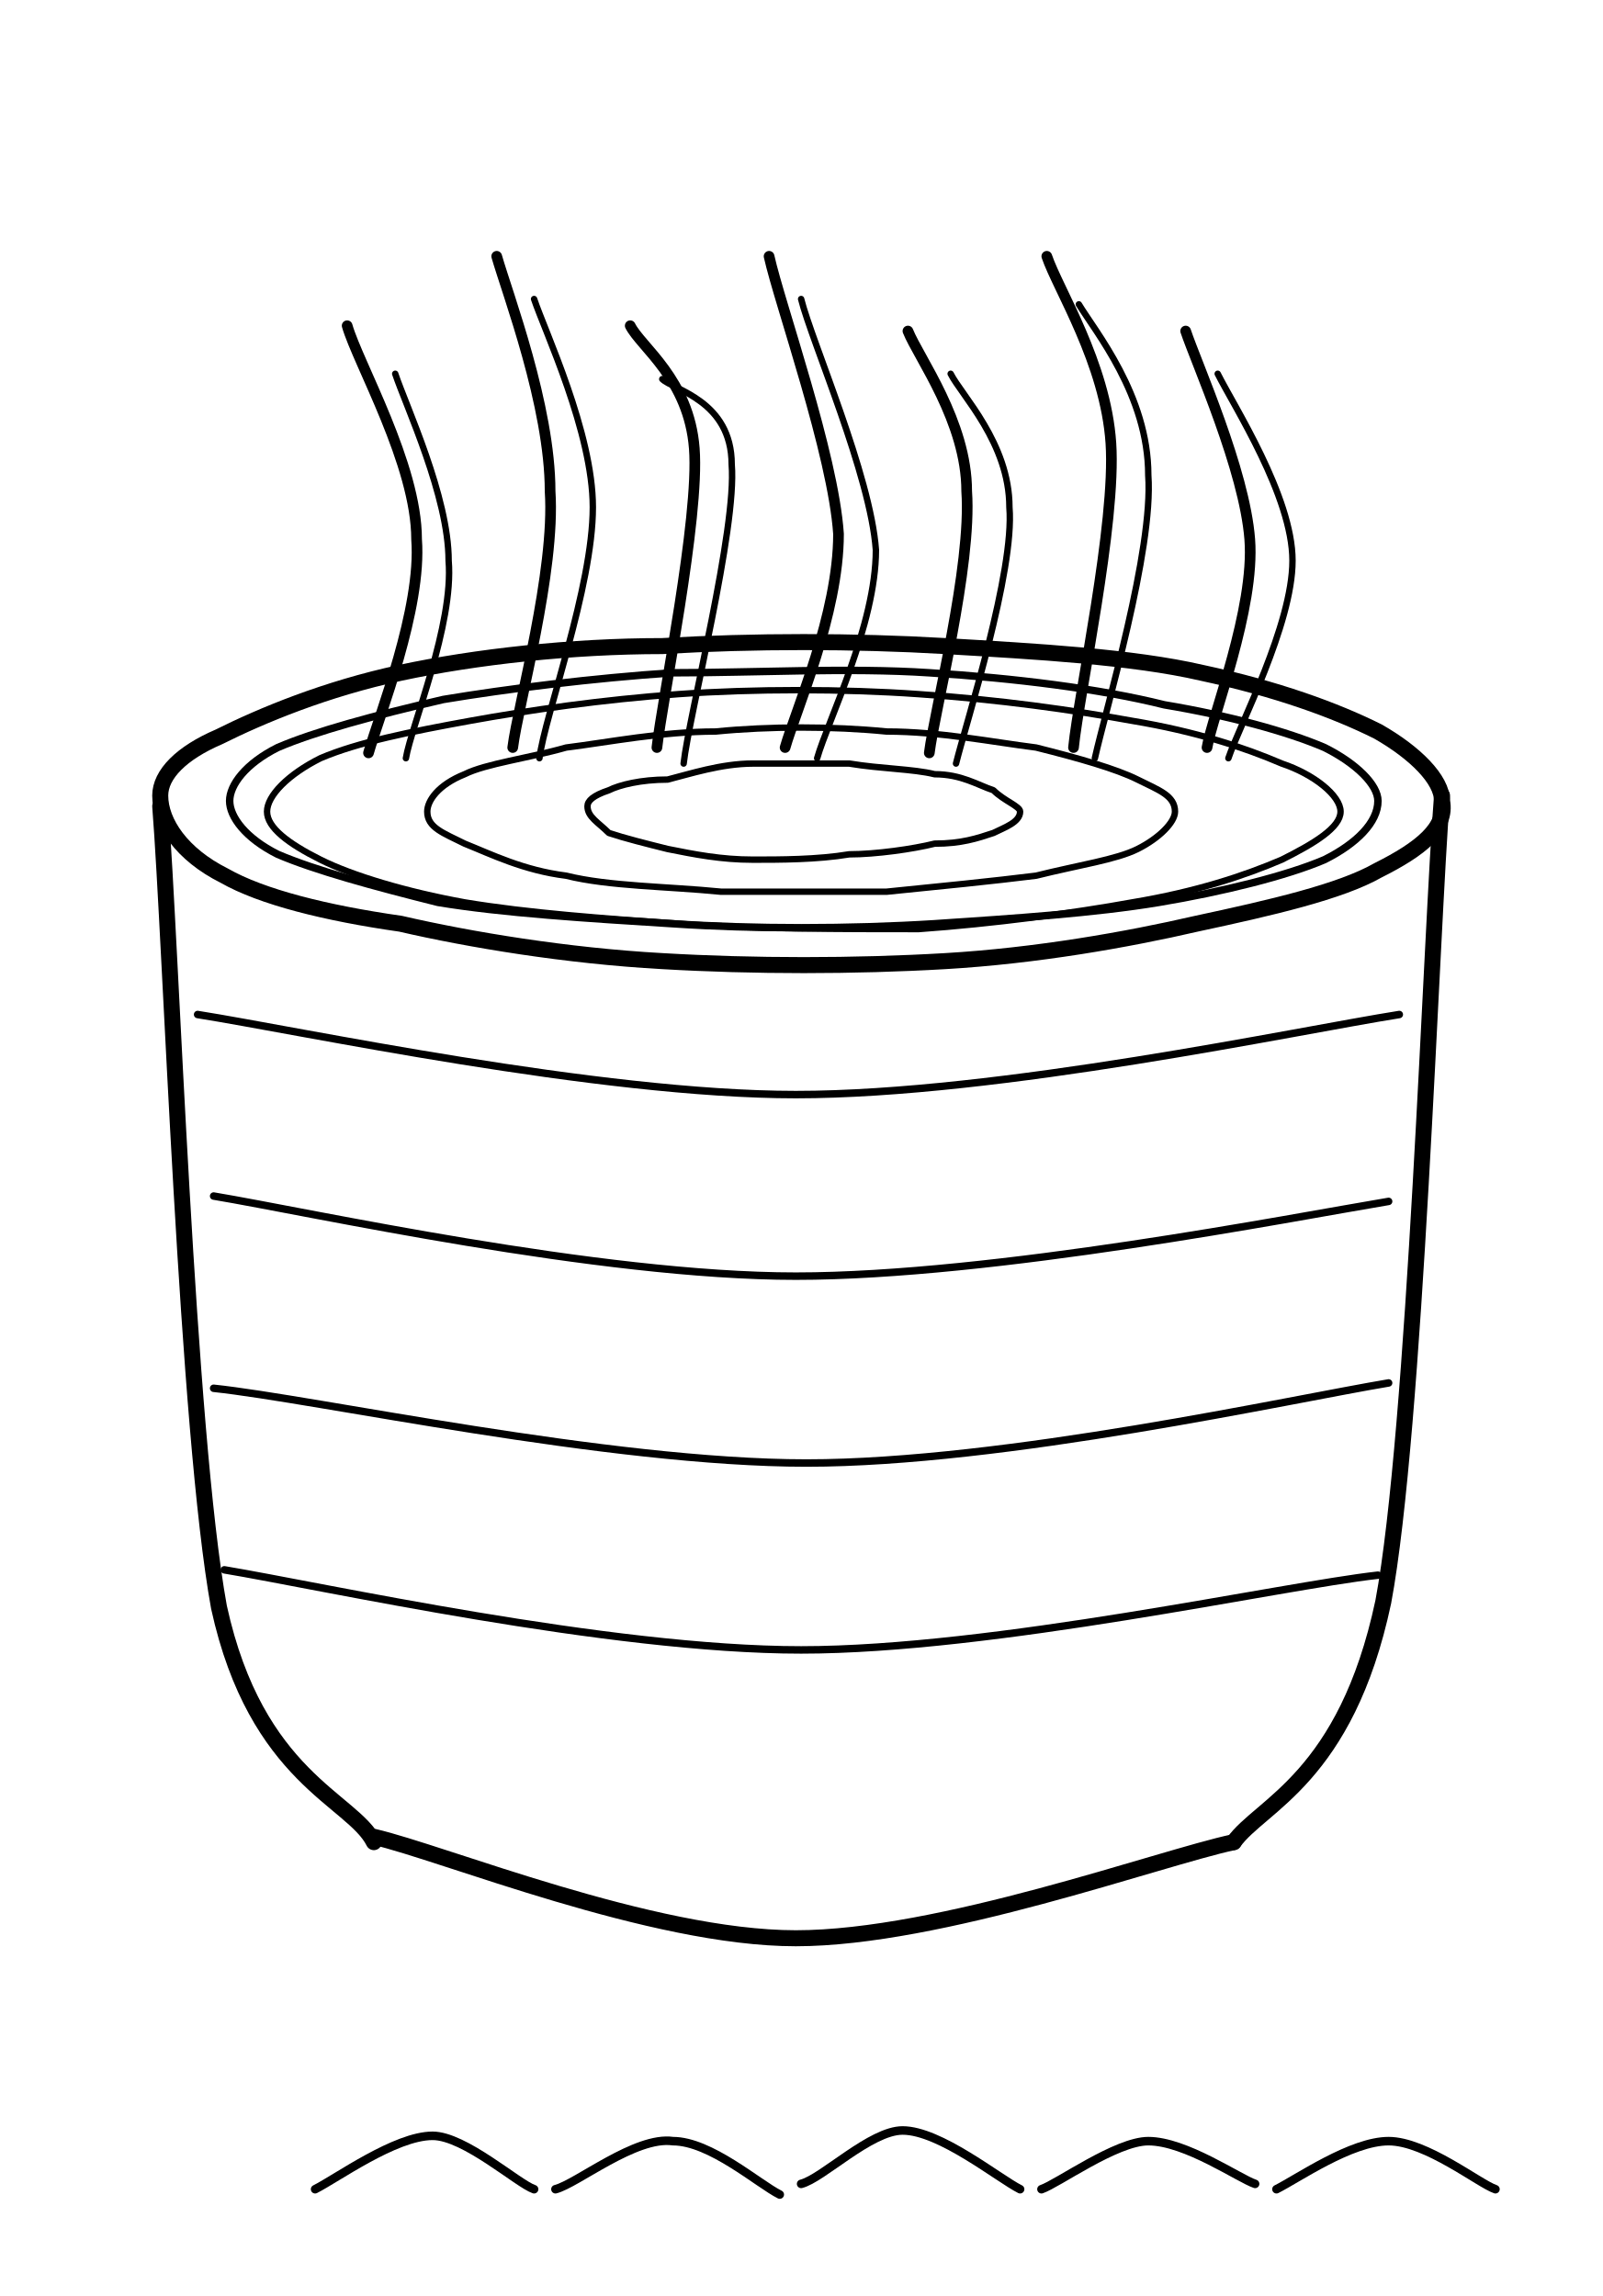
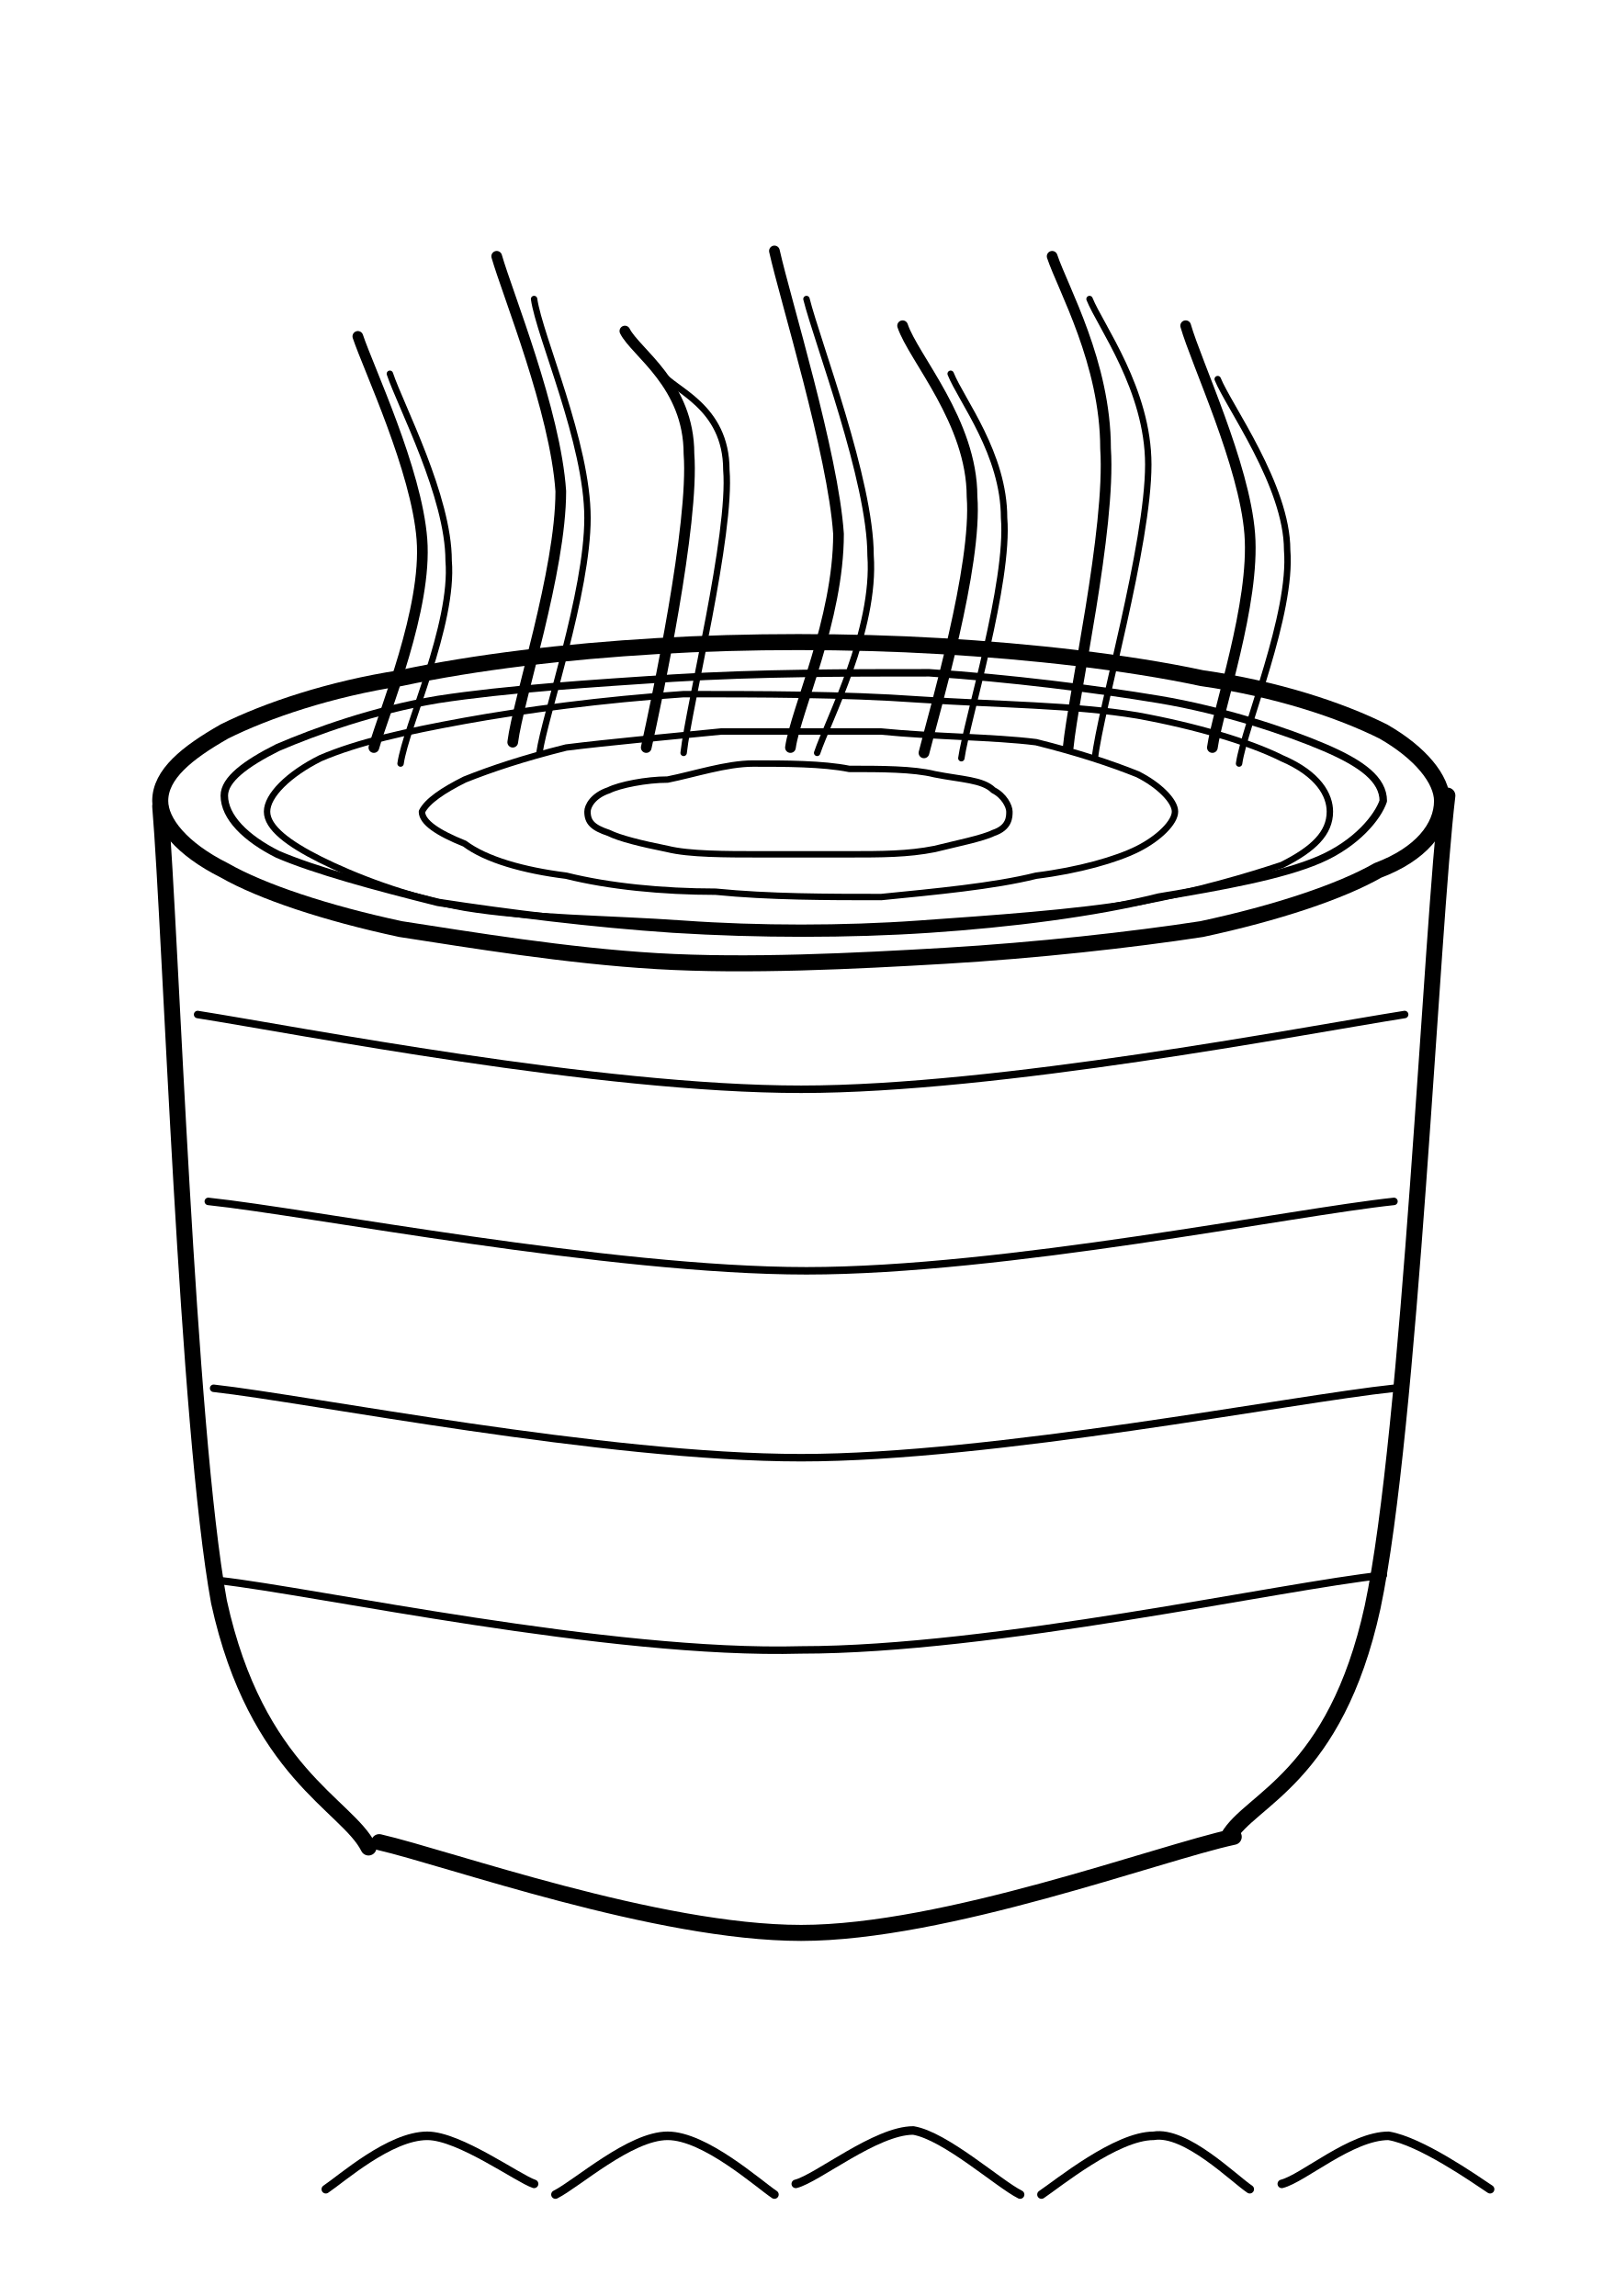
<svg xmlns="http://www.w3.org/2000/svg" viewBox="0 0 300 430" fill="none" stroke="currentColor" stroke-linecap="round" stroke-linejoin="round" aria-hidden="true" focusable="false">
-   <path d="M270 150C271 155 266 159 258 163C251 167 238 170 224 173C211 176 194 179 177 180C160 181 141 181 124 180C106 179 88 176 75 173C61 171 49 168 42 164C34 160 30 154 30 149C30 145 34 141 41 138C49 134 61 129 75 126C89 123 107 121 124 121C141 120 160 120 177 121C194 122 212 123 225 126C239 129 250 133 258 137C265 141 270 146 270 150Z" stroke-width="3" />
-   <path d="M258 150C258 154 254 158 248 161C241 164 229 167 217 169C205 171 190 172 175 173C159 174 141 174 126 173C110 172 94 171 82 169C70 166 59 163 52 160C46 157 43 153 43 150C43 147 46 143 52 140C59 137 70 134 83 131C95 129 111 127 126 126C141 126 159 125 174 126C190 127 206 129 218 132C230 134 241 137 248 140C254 143 258 147 258 150Z" stroke-width="1.4" />
-   <path d="M30 151C32 176 35 268 41 301C48 333 66 337 70 345" stroke-width="3" />
-   <path d="M270 149C268 174 265 268 259 300C252 333 236 338 231 345" stroke-width="3" />
-   <path d="M70 344C83 347 122 363 149 363C176 363 217 348 231 345" stroke-width="3" />
-   <path d="M37 190C56 193 112 205 149 205C187 205 243 193 262 190" stroke-width="1.4" />
-   <path d="M40 224C58 227 112 239 149 239C186 239 242 228 260 225" stroke-width="1.4" />
-   <path d="M40 260C59 262 114 274 151 274C188 274 242 262 260 259" stroke-width="1.4" />
-   <path d="M42 294C60 297 114 309 150 309C186 309 240 297 258 295" stroke-width="1.4" />
-   <path d="M69 141C71 134 79 114 78 101C78 87 67 68 65 61" stroke-width="2" />
-   <path d="M76 142C77 136 85 117 84 105C84 93 76 76 74 70" stroke-width="1.2" />
-   <path d="M96 140C97 132 104 107 103 92C103 76 95 55 93 48" stroke-width="2" />
-   <path d="M101 142C102 134 111 110 111 95C111 81 102 62 100 56" stroke-width="1.2" />
-   <path d="M123 140C124 131 131 97 130 84C129 71 120 65 118 61" stroke-width="2" />
-   <path d="M128 143C129 134 138 99 137 87C137 75 126 73 124 71" stroke-width="1.2" />
-   <path d="M147 140C149 133 157 115 157 100C156 85 146 57 144 48" stroke-width="2" />
-   <path d="M153 142C155 135 164 117 164 103C163 89 152 64 150 56" stroke-width="1.2" />
-   <path d="M174 141C175 133 182 106 181 92C181 79 172 67 170 62" stroke-width="2" />
-   <path d="M179 143C181 135 190 107 189 95C189 83 180 74 178 70" stroke-width="1.2" />
-   <path d="M201 140C202 130 209 98 208 83C207 68 198 54 196 48" stroke-width="2" />
-   <path d="M205 142C207 133 216 103 215 89C215 74 205 62 202 57" stroke-width="1.2" />
-   <path d="M226 140C227 134 235 114 234 101C233 88 224 68 222 62" stroke-width="2" />
-   <path d="M230 142C232 136 242 117 242 105C242 93 231 76 228 70" stroke-width="1.2" />
-   <path d="M191 152C191 154 188 155 186 156C183 157 180 158 175 158C171 159 164 160 159 160C153 161 146 161 141 161C135 161 130 160 125 159C121 158 117 157 114 156C112 154 110 153 110 151C110 150 111 149 114 148C116 147 120 146 125 146C129 145 135 143 141 143C147 143 153 143 159 143C165 144 171 144 175 145C180 145 183 147 186 148C188 150 191 151 191 152Z" stroke-width="1.2" />
-   <path d="M220 152C220 154 217 157 213 159C209 161 202 162 194 164C186 165 176 166 166 167C156 167 145 167 135 167C125 166 114 166 106 164C98 163 92 160 87 158C83 156 80 155 80 152C80 150 82 147 87 145C91 143 99 142 106 140C114 139 124 137 134 137C144 136 156 136 166 137C176 137 186 139 194 140C202 142 209 144 213 146C217 148 220 149 220 152Z" stroke-width="1.2" />
-   <path d="M251 152C251 155 246 158 240 161C233 164 224 167 212 169C201 171 186 173 172 174C158 174 141 174 127 173C113 172 99 171 87 169C76 167 66 164 60 161C54 158 50 155 50 152C50 149 54 145 60 142C67 139 77 137 88 135C99 133 113 131 127 130C141 129 158 129 172 130C187 131 201 133 212 135C224 137 233 140 240 143C246 145 251 149 251 152Z" stroke-width="1.2" />
-   <path d="M59 410C63 408 74 400 81 400C87 400 97 409 100 410" stroke-width="1.6" />
-   <path d="M104 410C108 409 119 400 126 401C133 401 142 409 146 411" stroke-width="1.6" />
-   <path d="M150 409C154 408 163 399 169 399C176 399 187 408 191 410" stroke-width="1.6" />
-   <path d="M195 410C198 409 209 401 215 401C222 401 232 408 235 409" stroke-width="1.6" />
-   <path d="M239 410C243 408 253 401 260 401C267 401 277 409 280 410" stroke-width="1.6" />
+   <path d="M270 150C270 155 266 160 258 163C251 167 239 171 225 174C212 176 194 178 177 179C160 180 140 181 123 180C106 179 88 176 75 174C61 171 49 167 42 163C34 159 30 154 30 150C30 145 35 141 42 137C50 133 62 129 75 127C89 124 106 122 123 121C140 120 159 120 176 121C193 122 211 124 225 127C239 129 251 133 259 137C266 141 270 146 270 150Z" stroke-width="3" />
+   <path d="M259 150C258 153 254 158 247 161C240 164 229 166 217 168C205 171 189 173 174 174C159 175 142 175 126 174C111 173 95 171 82 169C70 166 59 163 52 160C46 157 42 153 42 149C42 146 46 143 52 140C59 137 70 133 82 131C95 129 111 128 126 127C142 126 159 126 174 126C189 127 205 129 217 131C229 133 241 137 248 140C255 143 259 146 259 150Z" stroke-width="1.4" />
+   <path d="M30 151C32 175 35 267 41 300C48 332 65 338 69 346" stroke-width="3" />
+   <path d="M271 149C268 174 264 268 257 301C250 333 234 337 230 344" stroke-width="3" />
+   <path d="M71 345C84 348 123 362 150 362C177 362 217 347 231 344" stroke-width="3" />
+   <path d="M37 190C56 193 112 204 150 204C187 204 244 193 263 190" stroke-width="1.4" />
+   <path d="M39 225C58 227 114 238 151 238C188 238 242 227 261 225" stroke-width="1.4" />
+   <path d="M40 260C58 262 113 273 150 273C186 273 242 262 261 260" stroke-width="1.4" />
+   <path d="M41 296C59 298 114 310 150 309C186 309 240 297 259 295" stroke-width="1.4" />
+   <path d="M70 140C72 133 80 114 79 101C78 88 69 69 67 63" stroke-width="2" />
+   <path d="M75 143C76 136 85 117 84 105C84 93 75 76 73 70" stroke-width="1.2" />
+   <path d="M96 139C97 131 105 107 105 92C104 77 95 55 93 48" stroke-width="2" />
+   <path d="M101 141C102 134 110 111 110 97C110 83 101 63 100 56" stroke-width="1.2" />
+   <path d="M121 140C123 131 130 98 129 85C129 72 119 66 117 62" stroke-width="2" />
+   <path d="M128 141C129 132 137 100 136 88C136 76 126 73 124 70" stroke-width="1.2" />
+   <path d="M148 140C149 133 157 116 157 100C156 85 147 56 145 47" stroke-width="2" />
+   <path d="M153 141C155 135 164 118 163 104C163 90 153 64 151 56" stroke-width="1.2" />
+   <path d="M173 141C175 133 183 106 182 93C182 79 171 67 169 61" stroke-width="2" />
+   <path d="M180 142C181 135 189 109 188 97C188 85 180 75 178 70" stroke-width="1.2" />
+   <path d="M200 140C201 130 208 99 207 84C207 68 199 54 197 48" stroke-width="2" />
+   <path d="M205 142C206 133 215 102 215 87C215 73 206 61 204 56" stroke-width="1.2" />
+   <path d="M227 140C228 133 235 113 234 100C233 87 224 68 222 61" stroke-width="2" />
+   <path d="M232 143C233 136 242 115 241 103C241 91 230 76 228 71" stroke-width="1.2" />
+   <path d="M189 152C189 153 189 155 186 156C184 157 179 158 175 159C170 160 165 160 159 160C154 160 147 160 142 160C136 160 129 160 125 159C120 158 116 157 114 156C111 155 110 154 110 152C110 151 111 149 114 148C116 147 121 146 125 146C130 145 136 143 141 143C147 143 154 143 159 144C165 144 171 144 175 145C180 146 184 146 186 148C188 149 189 151 189 152Z" stroke-width="1.2" />
+   <path d="M220 152C220 154 217 157 213 159C209 161 202 163 194 164C186 166 175 167 165 168C155 168 144 168 134 167C124 167 114 166 106 164C98 163 91 161 87 158C82 156 79 154 79 152C80 150 83 148 87 146C92 144 98 142 106 140C114 139 125 138 135 137C145 137 155 137 165 137C175 138 186 138 194 139C202 141 208 143 213 145C217 147 220 150 220 152Z" stroke-width="1.2" />
+   <path d="M249 152C249 156 246 159 240 162C234 164 224 167 213 169C201 171 186 172 172 173C158 174 142 174 128 173C114 172 99 172 87 170C76 168 66 164 60 161C54 158 50 155 50 152C50 149 54 145 60 142C67 139 76 137 87 135C98 133 113 131 128 130C142 130 158 130 172 131C187 132 201 132 213 134C224 136 234 139 240 142C247 145 249 149 249 152Z" stroke-width="1.2" />
+   <path d="M61 410C64 408 73 400 80 400C86 400 97 408 100 409" stroke-width="1.6" />
+   <path d="M104 411C108 409 118 400 125 400C132 400 142 409 145 411" stroke-width="1.6" />
+   <path d="M149 409C153 408 164 399 171 399C177 400 187 409 191 411" stroke-width="1.6" />
+   <path d="M195 411C198 409 209 400 216 400C222 399 231 408 234 410" stroke-width="1.6" />
+   <path d="M240 409C244 408 253 400 260 400C266 401 276 408 279 410" stroke-width="1.6" />
</svg>
